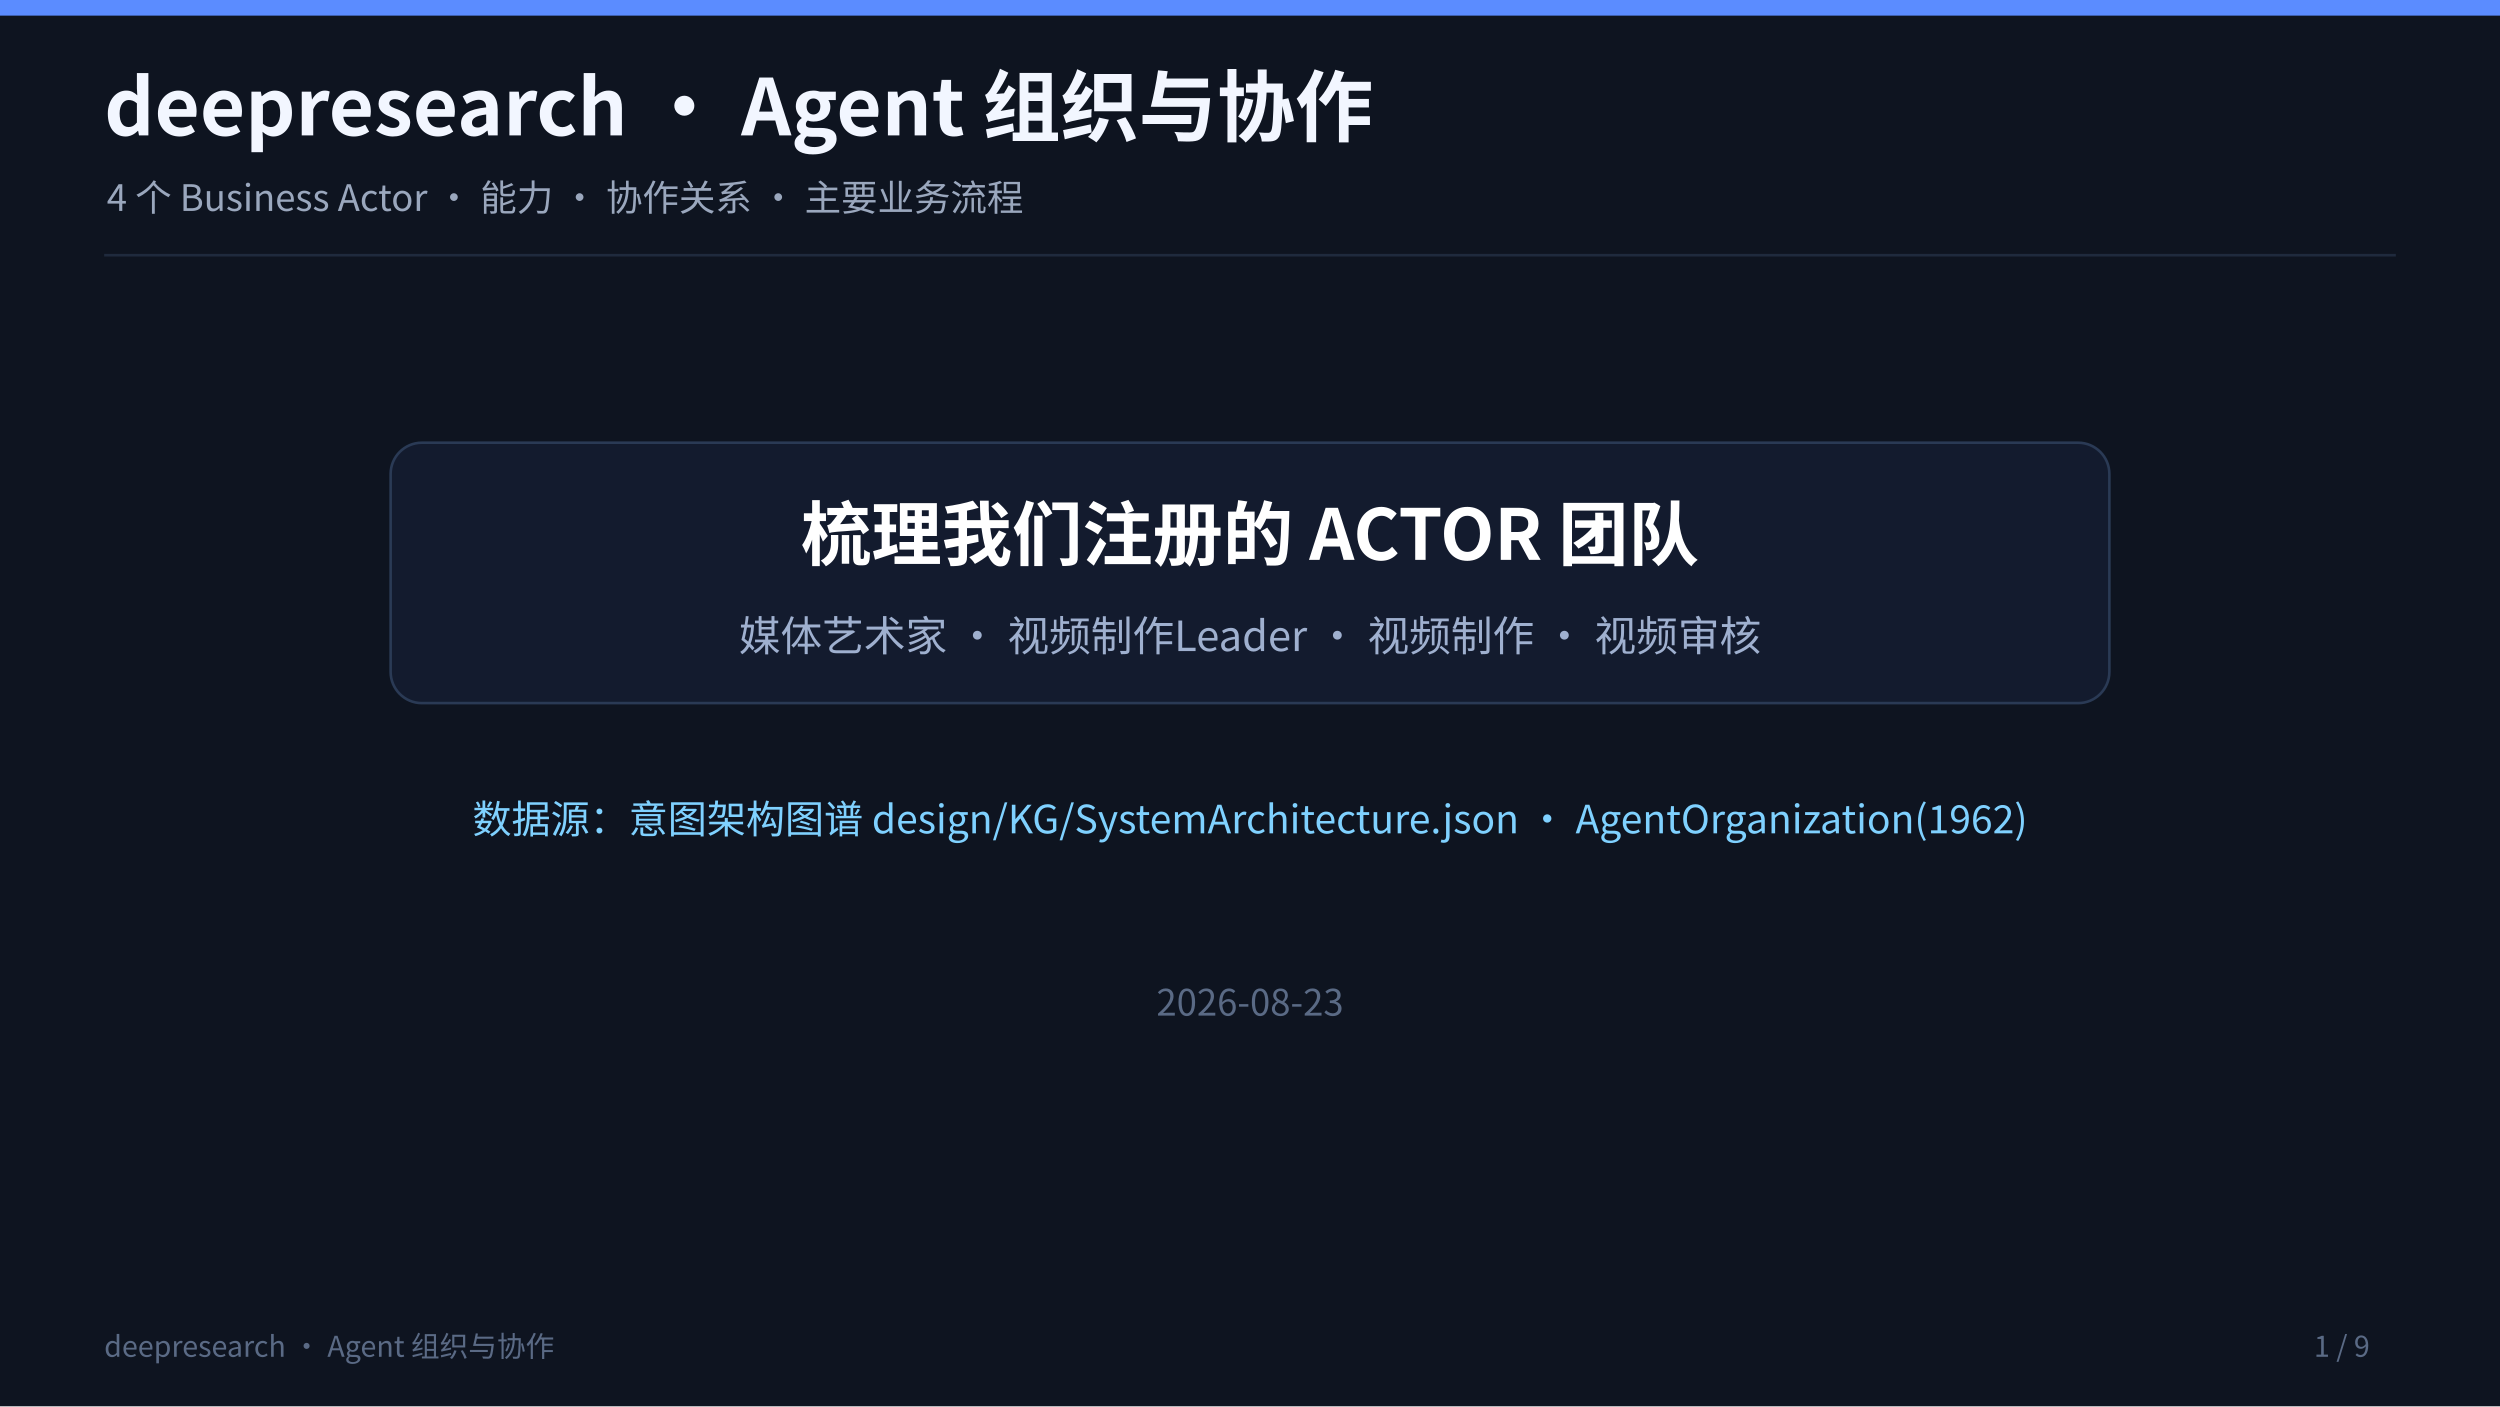
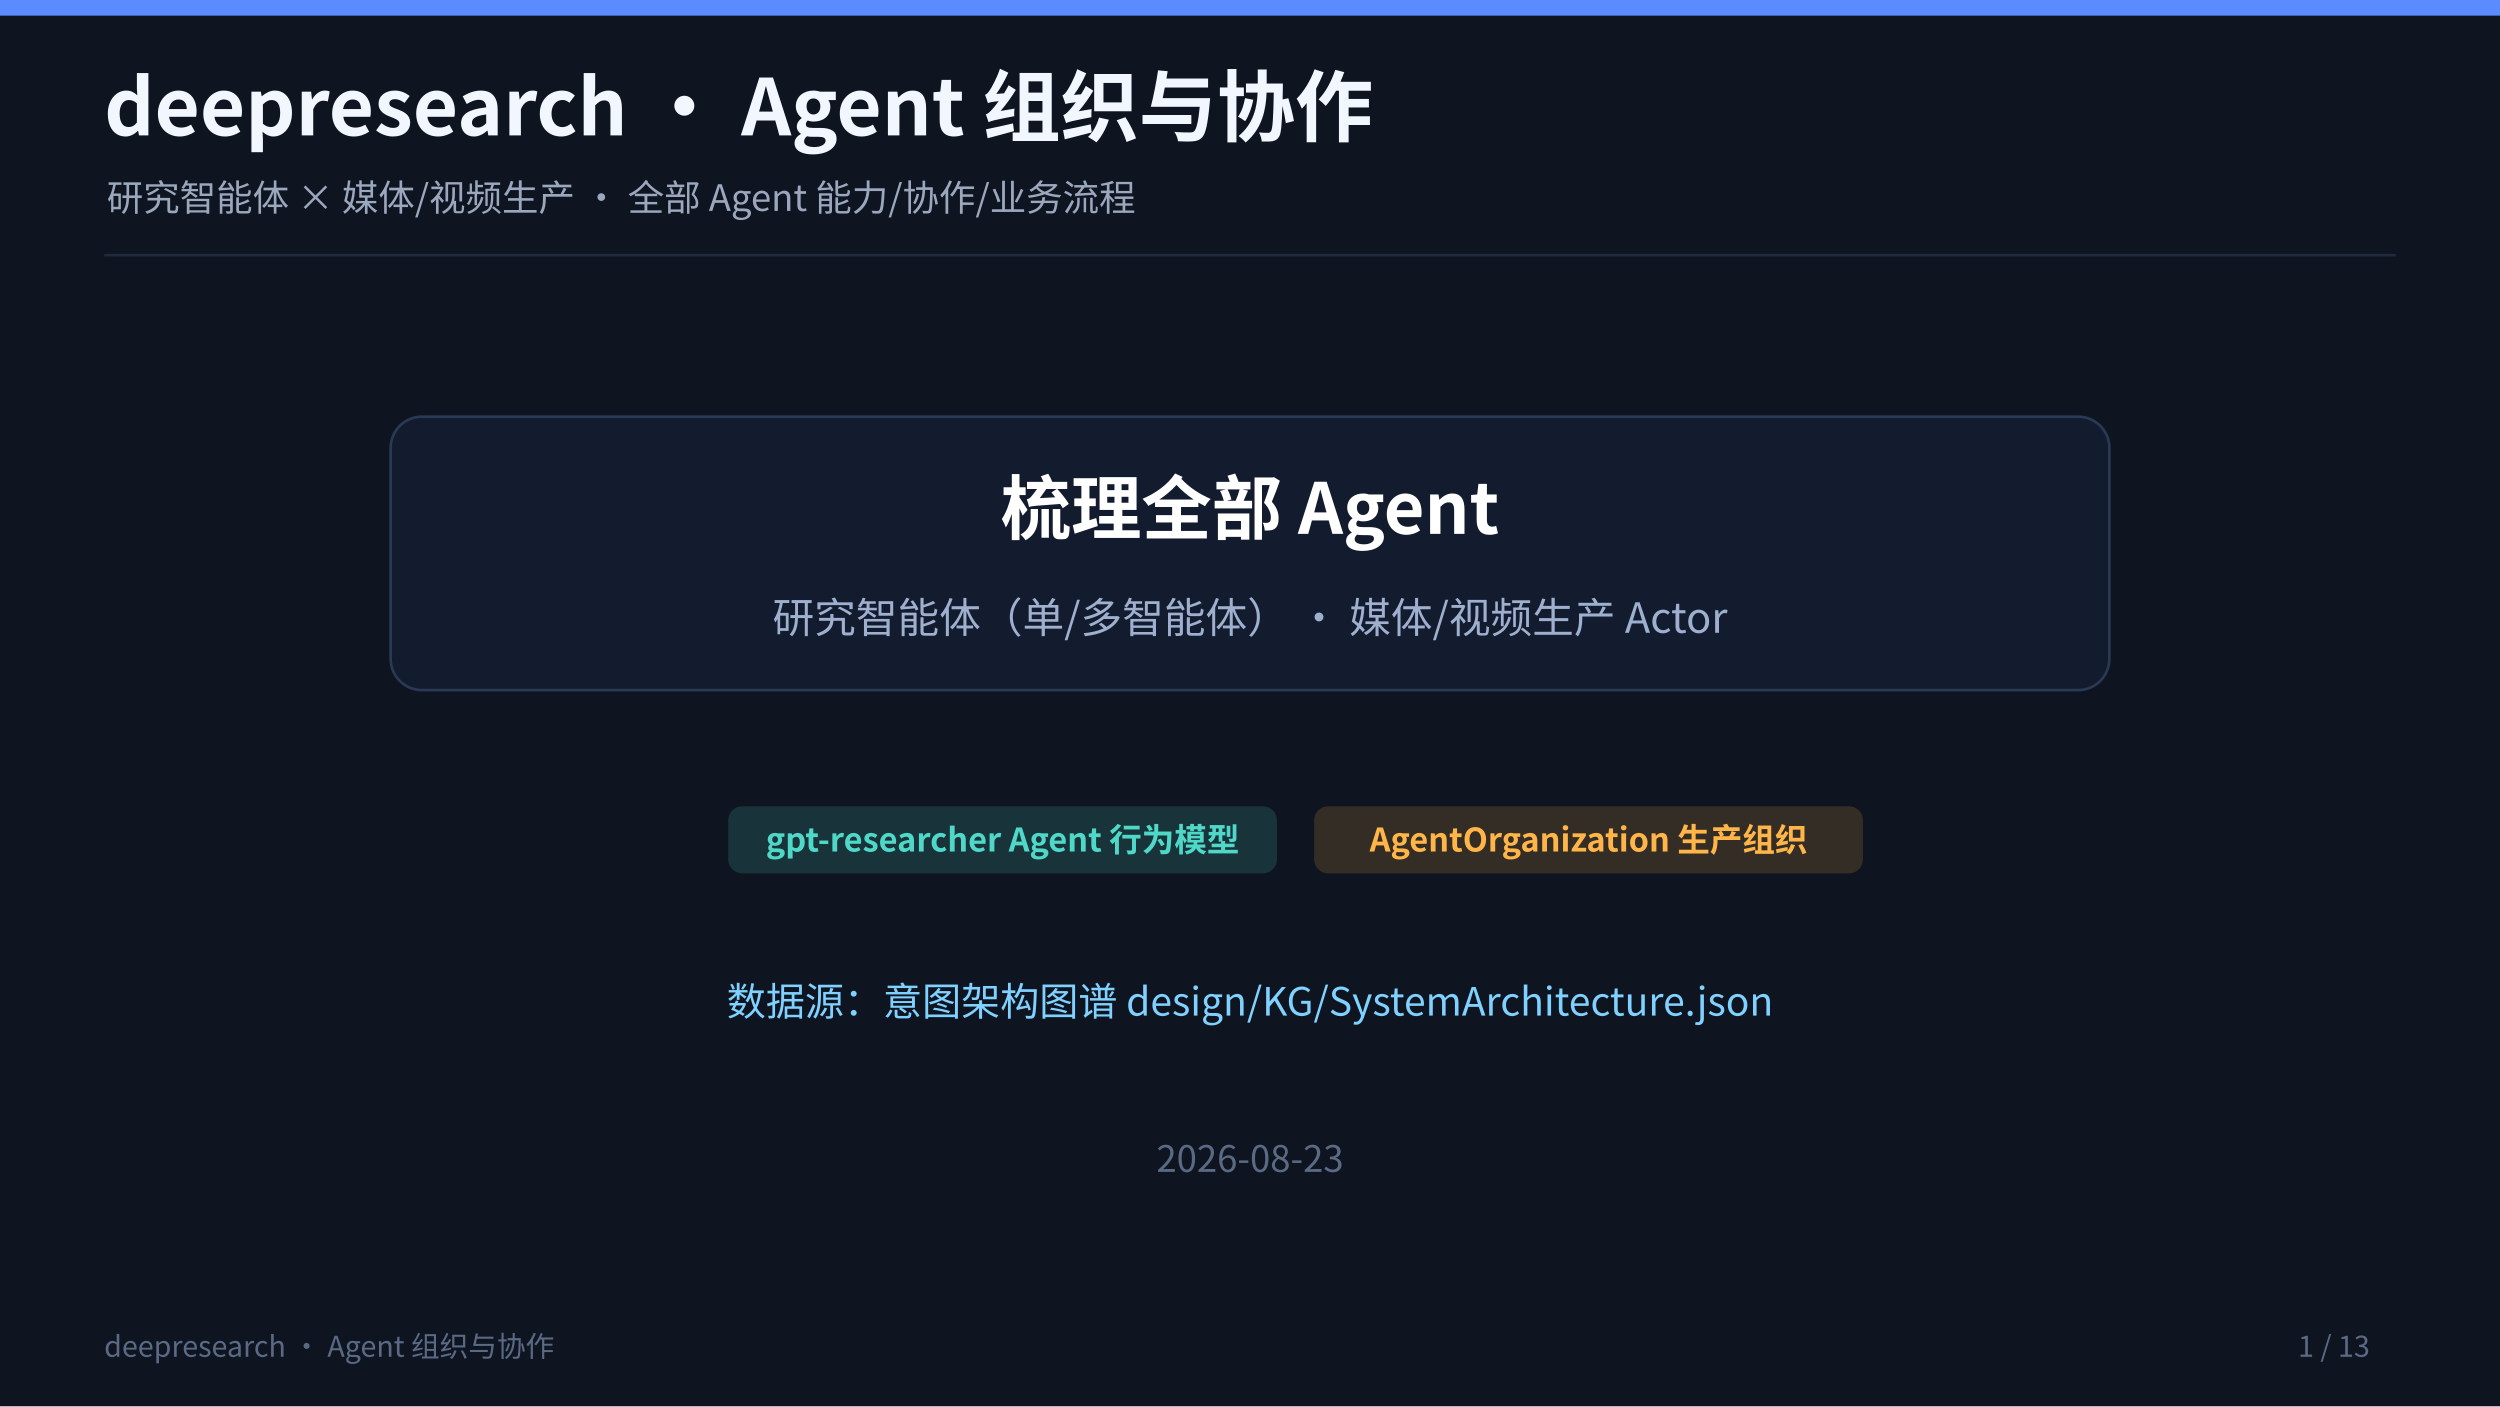
<svg xmlns="http://www.w3.org/2000/svg" width="1920" height="1080" viewBox="0 0 1920 1080">
  <rect x="0" y="0" width="1920" height="1080" fill="#0e1420" />
  <rect x="0" y="0" width="1920" height="12" fill="#5b8cff" />
  <text x="80" y="104" font-family="'Microsoft YaHei','PingFang SC','Noto Sans CJK SC',sans-serif" font-size="60" font-weight="bold" fill="#f2f6ff">deepresearch · Agent 组织与协作</text>
-   <text x="82" y="162" font-family="'Microsoft YaHei','PingFang SC','Noto Sans CJK SC',sans-serif" font-size="28" fill="#9aa7bd">4 个 Business Actor · 能力 · 协作关系 · 主要业务流程</text>
+   <text x="82" y="162" font-family="'Microsoft YaHei','PingFang SC','Noto Sans CJK SC',sans-serif" font-size="28" fill="#9aa7bd">研究智能体 × 媒体/视频生产 · 全部 Agent 能力/协作/业务流程</text>
  <line x1="80" y1="196" x2="1840" y2="196" stroke="#1f2a3d" stroke-width="2" />
  <text x="80" y="1042" font-family="'Microsoft YaHei','PingFang SC','Noto Sans CJK SC',sans-serif" font-size="22" fill="#5a6a85">deepresearch · Agent 组织与协作</text>
-   <text x="1820" y="1042" font-family="'Microsoft YaHei','PingFang SC','Noto Sans CJK SC',sans-serif" font-size="22" fill="#5a6a85" text-anchor="end">1 / 9</text>
-   <rect x="300" y="340" width="1320" height="200" rx="24" fill="#131b2e" stroke="#2a3a55" stroke-width="2" />
-   <text x="960" y="430" font-family="'Microsoft YaHei','PingFang SC','Noto Sans CJK SC',sans-serif" font-size="54" font-weight="bold" fill="#ffffff" text-anchor="middle">梳理我们注册的 ACTOR 团队</text>
-   <text x="960" y="500" font-family="'Microsoft YaHei','PingFang SC','Noto Sans CJK SC',sans-serif" font-size="32" fill="#9fb0cf" text-anchor="middle">媒体艺术家  ·  视频制作Leader  ·  视频制作  ·  视频审核</text>
-   <text x="960" y="640" font-family="'Microsoft YaHei','PingFang SC','Noto Sans CJK SC',sans-serif" font-size="30" fill="#7fd1ff" text-anchor="middle">数据源：意图架构图谱 design/KG/SystemArchitecture.json · AgentOrganization(1962)</text>
-   <text x="960" y="780" font-family="'Microsoft YaHei','PingFang SC','Noto Sans CJK SC',sans-serif" font-size="28" fill="#5a6a85" text-anchor="middle">2026-08-23</text>
+   <text x="1820" y="1042" font-family="'Microsoft YaHei','PingFang SC','Noto Sans CJK SC',sans-serif" font-size="22" fill="#5a6a85" text-anchor="end">1 / 13</text>
+   <rect x="300" y="320" width="1320" height="210" rx="24" fill="#131b2e" stroke="#2a3a55" stroke-width="2" />
+   <text x="960" y="410" font-family="'Microsoft YaHei','PingFang SC','Noto Sans CJK SC',sans-serif" font-size="54" font-weight="bold" fill="#ffffff" text-anchor="middle">梳理全部 Agent</text>
+   <text x="960" y="486" font-family="'Microsoft YaHei','PingFang SC','Noto Sans CJK SC',sans-serif" font-size="32" fill="#9fb0cf" text-anchor="middle">研究智能体（单/多智能体） · 媒体/视频生产 Actor</text>
+   <rect x="560" y="620" width="420" height="50" rx="10" fill="#4fd8c8" opacity="0.16" stroke="#4fd8c8" stroke-width="1.5" />
+   <text x="770" y="654" font-family="'Microsoft YaHei','PingFang SC','Noto Sans CJK SC',sans-serif" font-size="25" font-weight="bold" fill="#4fd8c8" text-anchor="middle">gpt-researcher Agent 行为模型</text>
+   <rect x="1010" y="620" width="420" height="50" rx="10" fill="#ffb547" opacity="0.16" stroke="#ffb547" stroke-width="1.5" />
+   <text x="1220" y="654" font-family="'Microsoft YaHei','PingFang SC','Noto Sans CJK SC',sans-serif" font-size="25" font-weight="bold" fill="#ffb547" text-anchor="middle">AgentOrganization 生产组织</text>
+   <text x="960" y="780" font-family="'Microsoft YaHei','PingFang SC','Noto Sans CJK SC',sans-serif" font-size="30" fill="#7fd1ff" text-anchor="middle">数据源：意图架构图谱 design/KG/SystemArchitecture.json</text>
+   <text x="960" y="900" font-family="'Microsoft YaHei','PingFang SC','Noto Sans CJK SC',sans-serif" font-size="28" fill="#5a6a85" text-anchor="middle">2026-08-23</text>
</svg>
